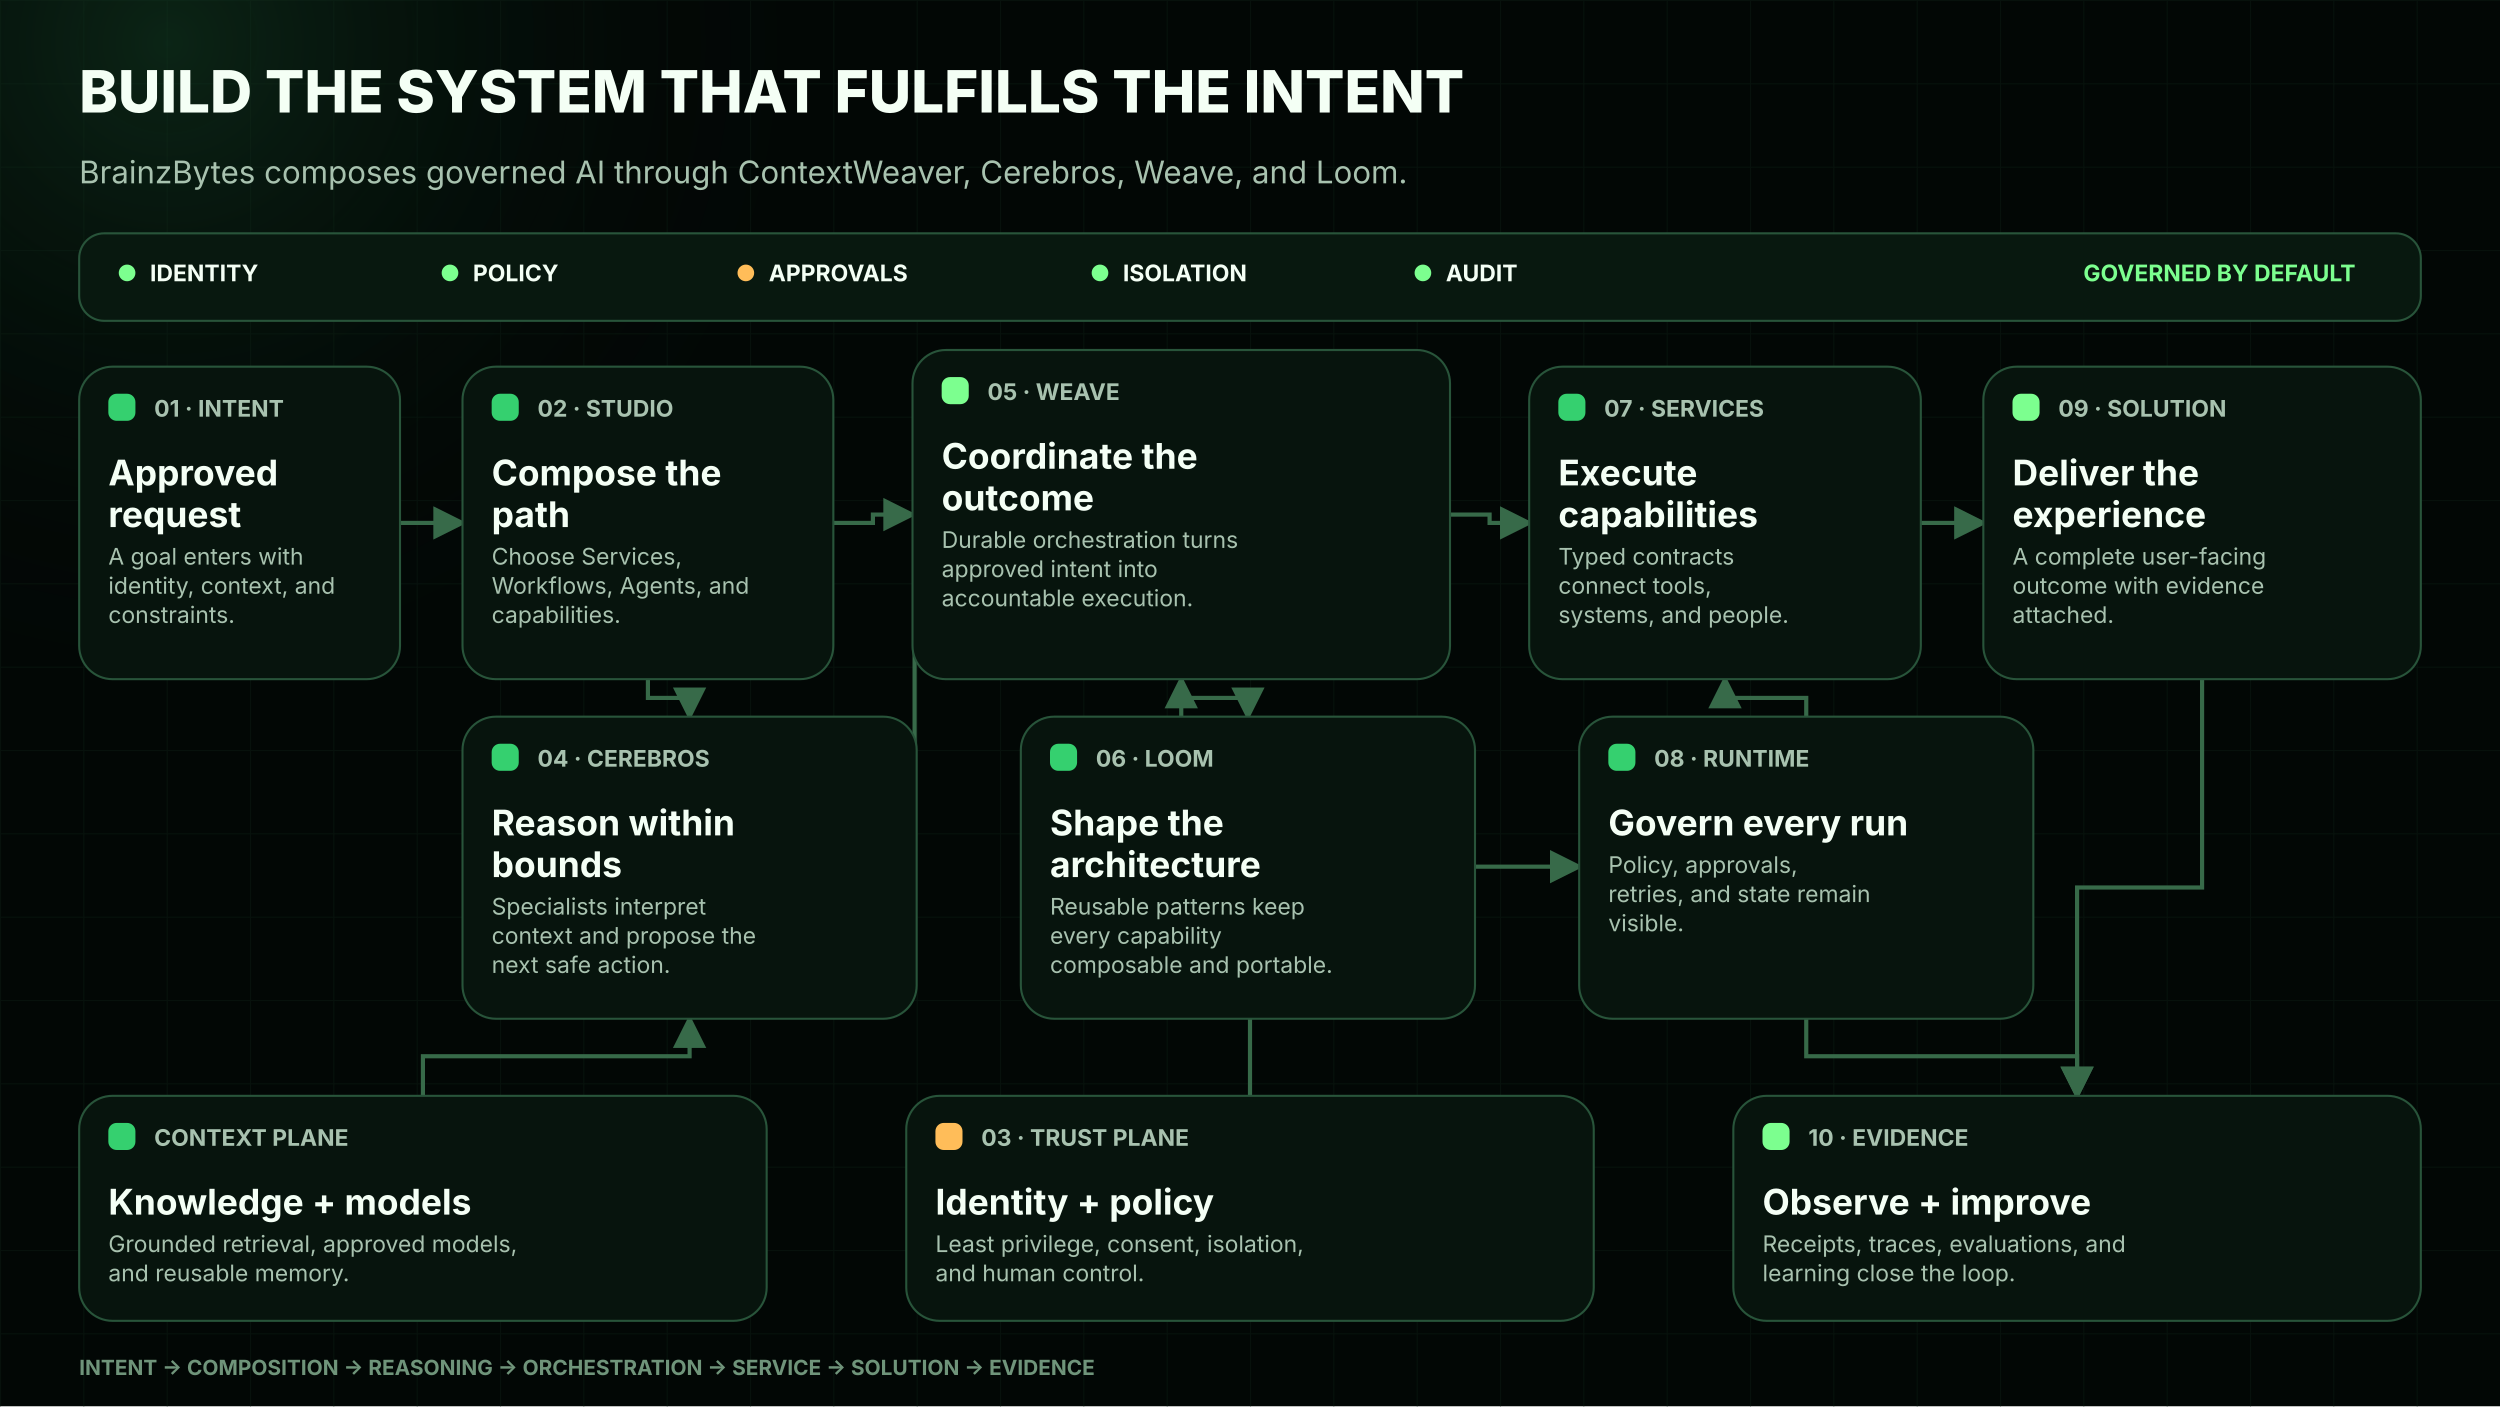
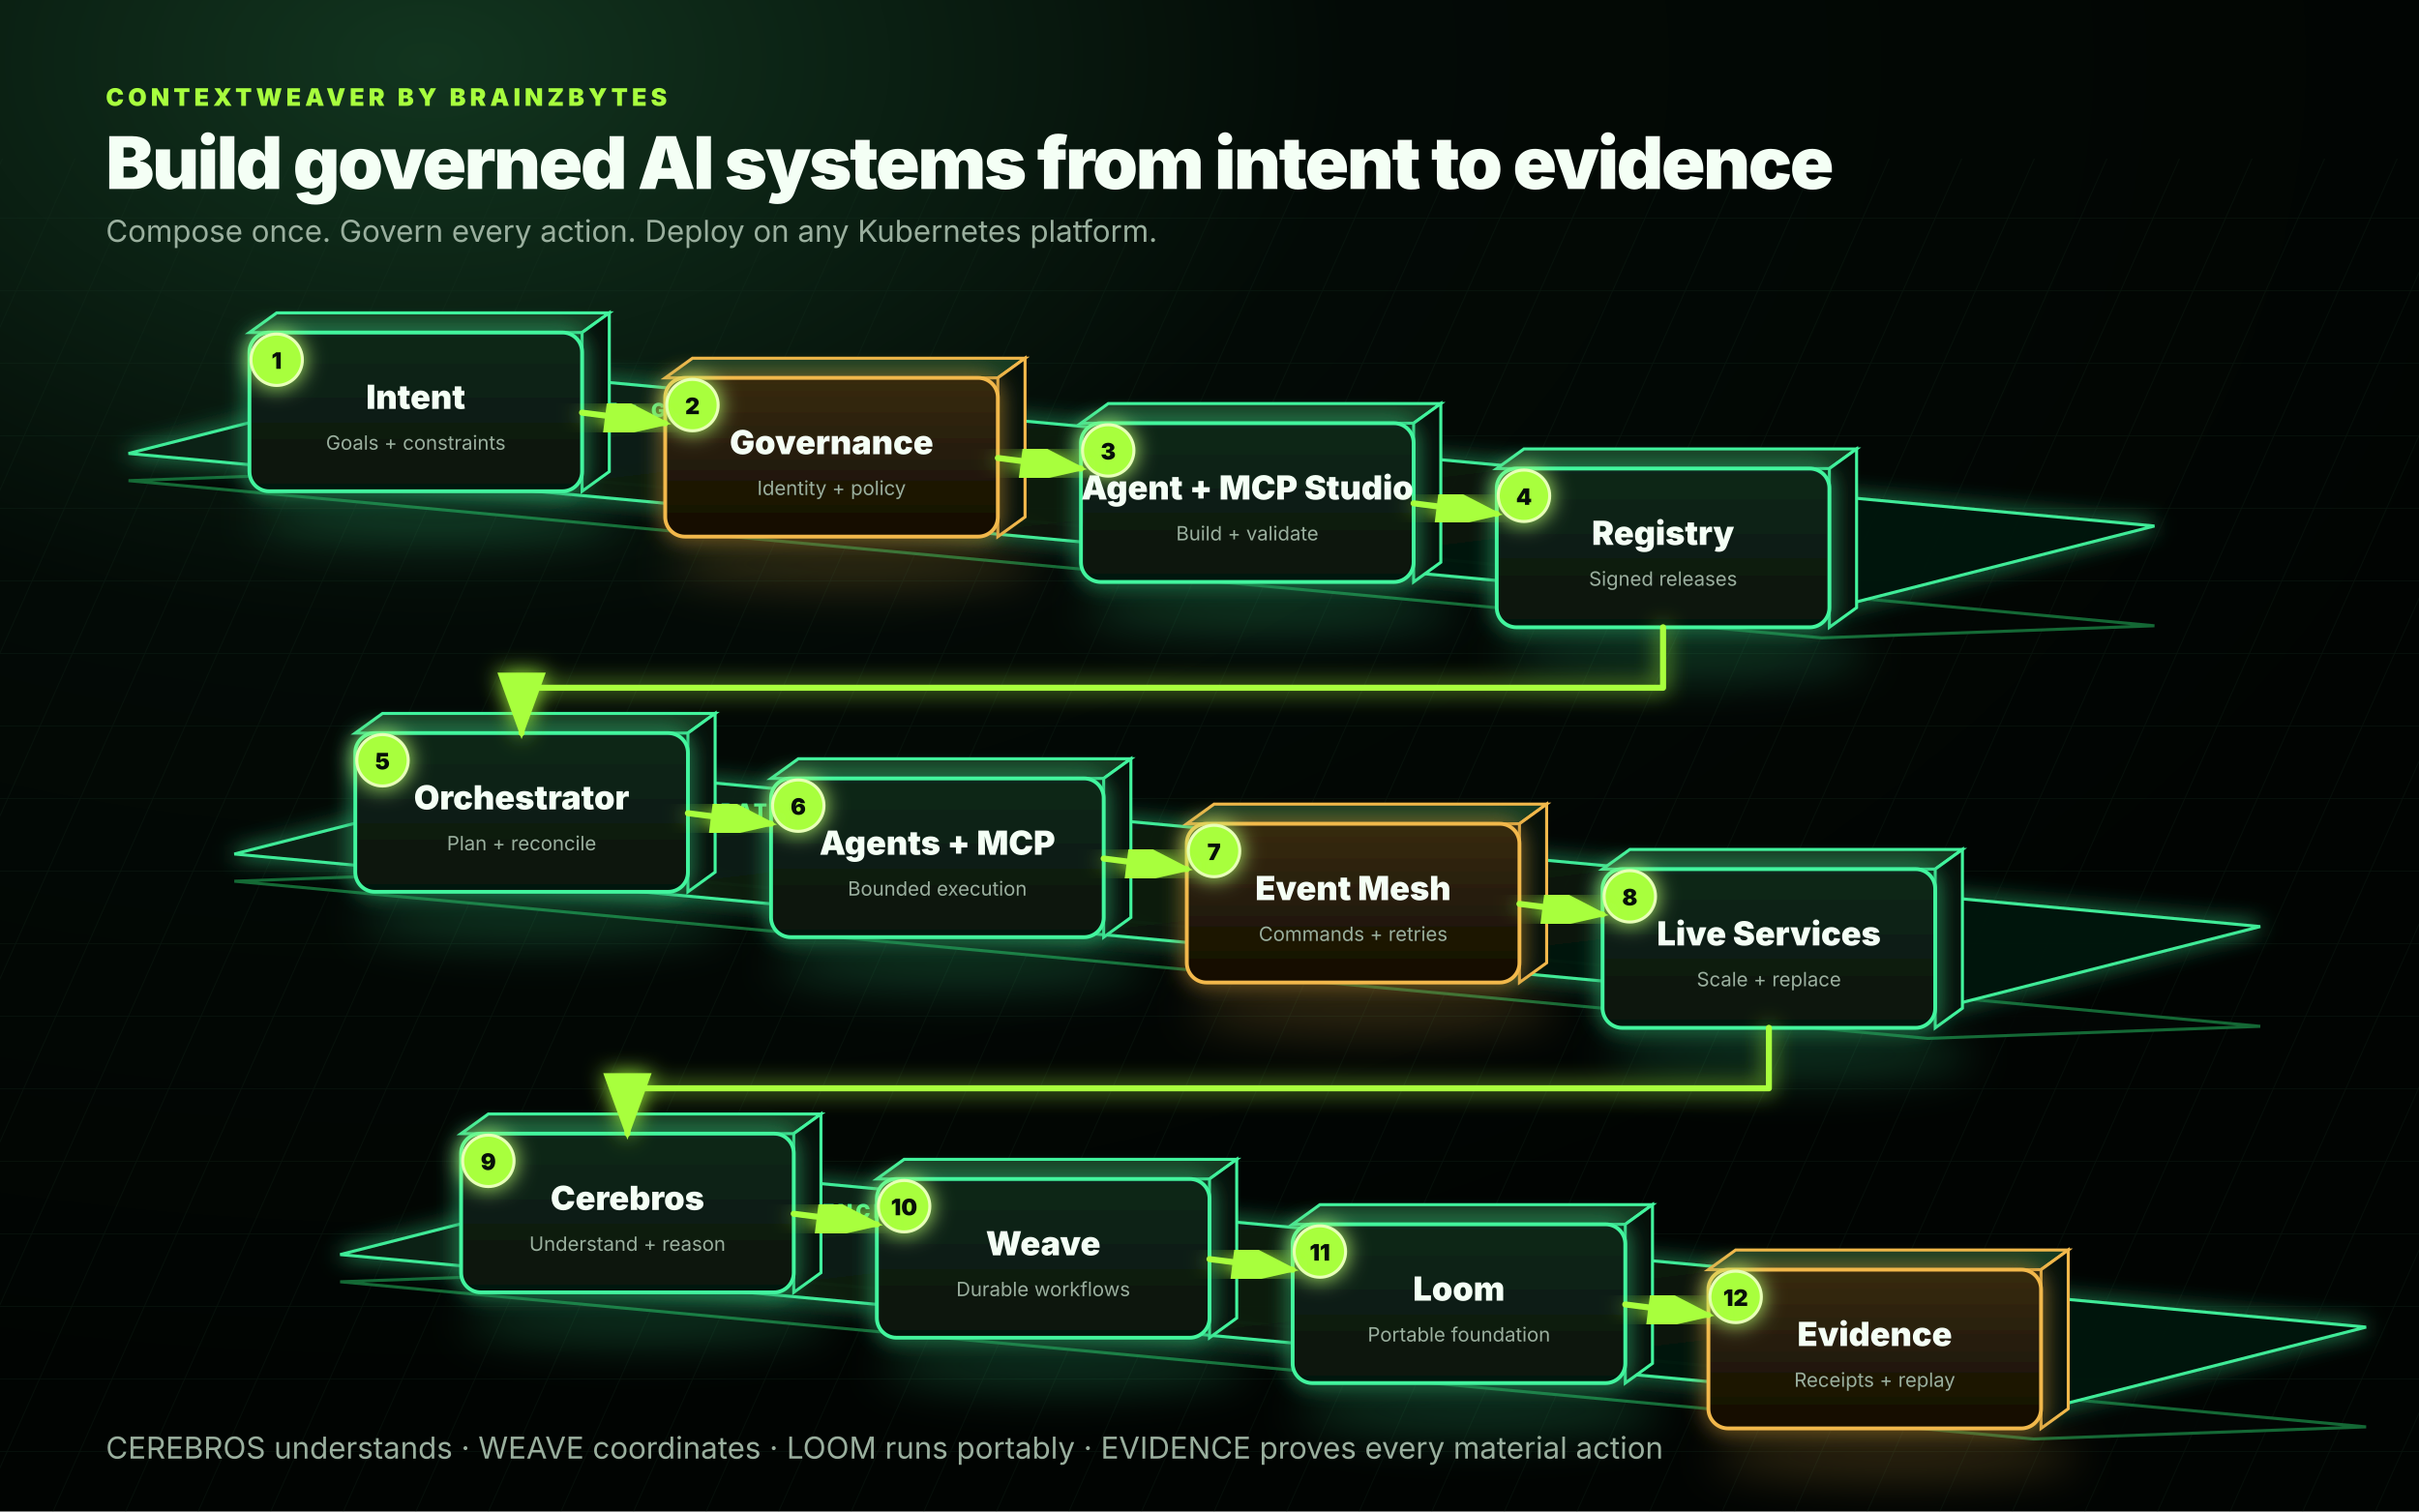
- <svg xmlns="http://www.w3.org/2000/svg" viewBox="0 0 1200 675" role="img" aria-labelledby="title description">
+ <svg xmlns="http://www.w3.org/2000/svg" width="1600" height="1000" viewBox="0 0 1600 1000" role="img" aria-labelledby="title desc">
  <defs>
-     <pattern id="grid" width="40" height="40" patternUnits="userSpaceOnUse">
-       <path d="M40 0H0V40" fill="none" stroke="#07110c" stroke-width="1" />
+     <radialGradient id="bg" cx="18%" cy="4%" r="90%">
+       <stop stop-color="#12351F" />
+       <stop offset=".42" stop-color="#030A06" />
+       <stop offset="1" stop-color="#010402" />
+     </radialGradient>
+     <linearGradient id="plane" x1="0" y1="0" x2="1" y2="1">
+       <stop stop-color="#0C2516" />
+       <stop offset="1" stop-color="#041009" />
+     </linearGradient>
+     <linearGradient id="front" x1="0" y1="0" x2="0" y2="1">
+       <stop stop-color="#10291A" />
+       <stop offset="1" stop-color="#06120B" />
+     </linearGradient>
+     <linearGradient id="amberFront" x1="0" y1="0" x2="0" y2="1">
+       <stop stop-color="#382B0D" />
+       <stop offset="1" stop-color="#120D03" />
+     </linearGradient>
+     <filter id="glow" x="-80%" y="-80%" width="260%" height="260%">
+       <feGaussianBlur stdDeviation="7" result="b" />
+       <feMerge>
+         <feMergeNode in="b" />
+         <feMergeNode in="SourceGraphic" />
+       </feMerge>
+     </filter>
+     <filter id="shadow" x="-50%" y="-50%" width="220%" height="240%">
+       <feGaussianBlur stdDeviation="14" />
+     </filter>
+     <pattern id="grid" width="48" height="48" patternUnits="userSpaceOnUse" patternTransform="skewX(-24)">
+       <path d="M48 0H0V48" fill="none" stroke="#173623" stroke-width="1" />
    </pattern>
-     <radialGradient id="glowA">
-       <stop stop-color="#123a22" />
-       <stop offset="1" stop-color="#020705" stop-opacity="0" />
-     </radialGradient>
-     <marker id="arrow" markerWidth="8" markerHeight="8" refX="7" refY="4" orient="auto">
-       <path d="M0 0L8 4L0 8Z" fill="#376a49" />
+     <marker id="arrow" markerWidth="12" markerHeight="12" refX="10" refY="4" orient="auto">
+       <path d="M0 0L11 4L0 8Z" fill="#A8FF3E" />
    </marker>
+     <style>
+     text{font-family:Inter,ui-sans-serif,system-ui,-apple-system,BlinkMacSystemFont,"Segoe UI",sans-serif}
+     .eyebrow{font-size:16px;font-weight:850;letter-spacing:2.7px;fill:#A8FF3E}
+     .title{font-size:48px;font-weight:900;letter-spacing:-1.4px;fill:#F4FFF5}
+     .subtitle{font-size:20px;fill:#9AAF9E}
+     .plane-label{font-size:13px;font-weight:850;letter-spacing:2px;fill:#42F59E}
+     .block-title{font-size:22px;font-weight:850;fill:#F4FFF5;text-anchor:middle}
+     .block-copy{font-size:13px;fill:#9AAF9E;text-anchor:middle}
+     .side-copy{font-size:13px;fill:#9AAF9E;text-anchor:start}
+     .number{font-size:15px;font-weight:900;fill:#071009;text-anchor:middle}
+     .route{fill:none;stroke:#A8FF3E;stroke-width:4;stroke-linecap:round;stroke-linejoin:round;marker-end:url(#arrow);filter:url(#glow)}
+   </style>
  </defs>
-   <rect width="1200" height="675" fill="#020705" />
-   <rect width="1200" height="675" fill="url(#grid)" />
-   <circle cx="80" cy="20" r="310" fill="url(#glowA)" opacity=".58" />
-   <text font-family="Inter,Segoe UI,Arial,sans-serif" font-size="28" font-weight="800" fill="#f4fff5">
-     <tspan x="38" y="54">BUILD THE SYSTEM THAT FULFILLS THE INTENT</tspan>
-   </text>
-   <text font-family="Inter,Segoe UI,Arial,sans-serif" font-size="15" font-weight="400" fill="#a8c2af">
-     <tspan x="38" y="88">BrainzBytes composes governed AI through ContextWeaver, Cerebros, Weave, and Loom.</tspan>
-   </text>
-   <rect x="38" y="112" width="1124" height="42" rx="12" fill="#08180f" stroke="#28543a" />
-   <circle cx="61" cy="131" r="4" fill="#7cff8f" />
-   <text font-family="Inter,Segoe UI,Arial,sans-serif" font-size="11" font-weight="700" fill="#f4fff5">
-     <tspan x="72" y="135">IDENTITY</tspan>
-   </text>
-   <circle cx="216" cy="131" r="4" fill="#7cff8f" />
-   <text font-family="Inter,Segoe UI,Arial,sans-serif" font-size="11" font-weight="700" fill="#f4fff5">
-     <tspan x="227" y="135">POLICY</tspan>
-   </text>
-   <circle cx="358" cy="131" r="4" fill="#ffbd59" />
-   <text font-family="Inter,Segoe UI,Arial,sans-serif" font-size="11" font-weight="700" fill="#f4fff5">
-     <tspan x="369" y="135">APPROVALS</tspan>
-   </text>
-   <circle cx="528" cy="131" r="4" fill="#7cff8f" />
-   <text font-family="Inter,Segoe UI,Arial,sans-serif" font-size="11" font-weight="700" fill="#f4fff5">
-     <tspan x="539" y="135">ISOLATION</tspan>
-   </text>
-   <circle cx="683" cy="131" r="4" fill="#7cff8f" />
-   <text font-family="Inter,Segoe UI,Arial,sans-serif" font-size="11" font-weight="700" fill="#f4fff5">
-     <tspan x="694" y="135">AUDIT</tspan>
-   </text>
-   <text font-family="Inter,Segoe UI,Arial,sans-serif" font-size="11" font-weight="700" fill="#7cff8f">
-     <tspan x="1000" y="135">GOVERNED BY DEFAULT</tspan>
-   </text>
-   <polyline points="192,251 207,251 207,251 222,251" fill="none" stroke="#376a49" stroke-width="2" marker-end="url(#arrow)" />
-   <polyline points="400,251 419,251 419,247 438,247" fill="none" stroke="#376a49" stroke-width="2" marker-end="url(#arrow)" />
-   <polyline points="696,247 715,247 715,251 734,251" fill="none" stroke="#376a49" stroke-width="2" marker-end="url(#arrow)" />
-   <polyline points="922,251 937,251 937,251 952,251" fill="none" stroke="#376a49" stroke-width="2" marker-end="url(#arrow)" />
-   <polyline points="311,326 311,335 331,335 331,344" fill="none" stroke="#376a49" stroke-width="2" marker-end="url(#arrow)" />
-   <polyline points="440,416 439,416 439,247 438,247" fill="none" stroke="#376a49" stroke-width="2" marker-end="url(#arrow)" />
-   <polyline points="567,326 567,335 599,335 599,344" fill="none" stroke="#376a49" stroke-width="2" marker-end="url(#arrow)" />
-   <polyline points="708,416 733,416 733,416 758,416" fill="none" stroke="#376a49" stroke-width="2" marker-end="url(#arrow)" />
-   <polyline points="867,344 867,335 828,335 828,326" fill="none" stroke="#376a49" stroke-width="2" marker-end="url(#arrow)" />
-   <polyline points="1057,326 1057,426 997,426 997,526" fill="none" stroke="#376a49" stroke-width="2" marker-end="url(#arrow)" />
-   <polyline points="203,526 203,507 331,507 331,489" fill="none" stroke="#376a49" stroke-width="2" marker-end="url(#arrow)" />
-   <polyline points="600,526 600,426 567,426 567,326" fill="none" stroke="#376a49" stroke-width="2" marker-end="url(#arrow)" />
-   <polyline points="867,489 867,507 997,507 997,526" fill="none" stroke="#376a49" stroke-width="2" marker-end="url(#arrow)" />
-   <g id="intent" class="architecture-node">
-     <rect x="38" y="176" width="154" height="150" rx="16" fill="#07140d" stroke="#28543a" />
-     <rect x="52" y="189" width="13" height="13" rx="4" fill="#35d06f" />
-     <text font-family="Inter,Segoe UI,Arial,sans-serif" font-size="11" font-weight="700" fill="#a8c2af">
-       <tspan x="74" y="200">01 · INTENT</tspan>
-     </text>
-     <text font-family="Inter,Segoe UI,Arial,sans-serif" font-size="17" font-weight="700" fill="#f4fff5">
-       <tspan x="52" y="233">Approved</tspan>
-       <tspan x="52" y="253">request</tspan>
-     </text>
-     <text font-family="Inter,Segoe UI,Arial,sans-serif" font-size="11" font-weight="400" fill="#a8c2af">
-       <tspan x="52" y="271">A goal enters with</tspan>
-       <tspan x="52" y="285">identity, context, and</tspan>
-       <tspan x="52" y="299">constraints.</tspan>
-     </text>
-   </g>
-   <g id="studio" class="architecture-node">
-     <rect x="222" y="176" width="178" height="150" rx="16" fill="#07140d" stroke="#28543a" />
-     <rect x="236" y="189" width="13" height="13" rx="4" fill="#35d06f" />
-     <text font-family="Inter,Segoe UI,Arial,sans-serif" font-size="11" font-weight="700" fill="#a8c2af">
-       <tspan x="258" y="200">02 · STUDIO</tspan>
-     </text>
-     <text font-family="Inter,Segoe UI,Arial,sans-serif" font-size="17" font-weight="700" fill="#f4fff5">
-       <tspan x="236" y="233">Compose the</tspan>
-       <tspan x="236" y="253">path</tspan>
-     </text>
-     <text font-family="Inter,Segoe UI,Arial,sans-serif" font-size="11" font-weight="400" fill="#a8c2af">
-       <tspan x="236" y="271">Choose Services,</tspan>
-       <tspan x="236" y="285">Workflows, Agents, and</tspan>
-       <tspan x="236" y="299">capabilities.</tspan>
-     </text>
-   </g>
-   <g id="weave" class="architecture-node">
-     <rect x="438" y="168" width="258" height="158" rx="16" fill="#07140d" stroke="#28543a" />
-     <rect x="452" y="181" width="13" height="13" rx="4" fill="#7cff8f" />
-     <text font-family="Inter,Segoe UI,Arial,sans-serif" font-size="11" font-weight="700" fill="#a8c2af">
-       <tspan x="474" y="192">05 · WEAVE</tspan>
-     </text>
-     <text font-family="Inter,Segoe UI,Arial,sans-serif" font-size="17" font-weight="700" fill="#f4fff5">
-       <tspan x="452" y="225">Coordinate the</tspan>
-       <tspan x="452" y="245">outcome</tspan>
-     </text>
-     <text font-family="Inter,Segoe UI,Arial,sans-serif" font-size="11" font-weight="400" fill="#a8c2af">
-       <tspan x="452" y="263">Durable orchestration turns</tspan>
-       <tspan x="452" y="277">approved intent into</tspan>
-       <tspan x="452" y="291">accountable execution.</tspan>
-     </text>
-   </g>
-   <g id="services" class="architecture-node">
-     <rect x="734" y="176" width="188" height="150" rx="16" fill="#07140d" stroke="#28543a" />
-     <rect x="748" y="189" width="13" height="13" rx="4" fill="#35d06f" />
-     <text font-family="Inter,Segoe UI,Arial,sans-serif" font-size="11" font-weight="700" fill="#a8c2af">
-       <tspan x="770" y="200">07 · SERVICES</tspan>
-     </text>
-     <text font-family="Inter,Segoe UI,Arial,sans-serif" font-size="17" font-weight="700" fill="#f4fff5">
-       <tspan x="748" y="233">Execute</tspan>
-       <tspan x="748" y="253">capabilities</tspan>
-     </text>
-     <text font-family="Inter,Segoe UI,Arial,sans-serif" font-size="11" font-weight="400" fill="#a8c2af">
-       <tspan x="748" y="271">Typed contracts</tspan>
-       <tspan x="748" y="285">connect tools,</tspan>
-       <tspan x="748" y="299">systems, and people.</tspan>
-     </text>
-   </g>
-   <g id="solution" class="architecture-node">
-     <rect x="952" y="176" width="210" height="150" rx="16" fill="#07140d" stroke="#28543a" />
-     <rect x="966" y="189" width="13" height="13" rx="4" fill="#7cff8f" />
-     <text font-family="Inter,Segoe UI,Arial,sans-serif" font-size="11" font-weight="700" fill="#a8c2af">
-       <tspan x="988" y="200">09 · SOLUTION</tspan>
-     </text>
-     <text font-family="Inter,Segoe UI,Arial,sans-serif" font-size="17" font-weight="700" fill="#f4fff5">
-       <tspan x="966" y="233">Deliver the</tspan>
-       <tspan x="966" y="253">experience</tspan>
-     </text>
-     <text font-family="Inter,Segoe UI,Arial,sans-serif" font-size="11" font-weight="400" fill="#a8c2af">
-       <tspan x="966" y="271">A complete user-facing</tspan>
-       <tspan x="966" y="285">outcome with evidence</tspan>
-       <tspan x="966" y="299">attached.</tspan>
-     </text>
-   </g>
-   <g id="cerebros" class="architecture-node">
-     <rect x="222" y="344" width="218" height="145" rx="16" fill="#07140d" stroke="#28543a" />
-     <rect x="236" y="357" width="13" height="13" rx="4" fill="#35d06f" />
-     <text font-family="Inter,Segoe UI,Arial,sans-serif" font-size="11" font-weight="700" fill="#a8c2af">
-       <tspan x="258" y="368">04 · CEREBROS</tspan>
-     </text>
-     <text font-family="Inter,Segoe UI,Arial,sans-serif" font-size="17" font-weight="700" fill="#f4fff5">
-       <tspan x="236" y="401">Reason within</tspan>
-       <tspan x="236" y="421">bounds</tspan>
-     </text>
-     <text font-family="Inter,Segoe UI,Arial,sans-serif" font-size="11" font-weight="400" fill="#a8c2af">
-       <tspan x="236" y="439">Specialists interpret</tspan>
-       <tspan x="236" y="453">context and propose the</tspan>
-       <tspan x="236" y="467">next safe action.</tspan>
-     </text>
-   </g>
-   <g id="loom" class="architecture-node">
-     <rect x="490" y="344" width="218" height="145" rx="16" fill="#07140d" stroke="#28543a" />
-     <rect x="504" y="357" width="13" height="13" rx="4" fill="#35d06f" />
-     <text font-family="Inter,Segoe UI,Arial,sans-serif" font-size="11" font-weight="700" fill="#a8c2af">
-       <tspan x="526" y="368">06 · LOOM</tspan>
-     </text>
-     <text font-family="Inter,Segoe UI,Arial,sans-serif" font-size="17" font-weight="700" fill="#f4fff5">
-       <tspan x="504" y="401">Shape the</tspan>
-       <tspan x="504" y="421">architecture</tspan>
-     </text>
-     <text font-family="Inter,Segoe UI,Arial,sans-serif" font-size="11" font-weight="400" fill="#a8c2af">
-       <tspan x="504" y="439">Reusable patterns keep</tspan>
-       <tspan x="504" y="453">every capability</tspan>
-       <tspan x="504" y="467">composable and portable.</tspan>
-     </text>
-   </g>
-   <g id="runtime" class="architecture-node">
-     <rect x="758" y="344" width="218" height="145" rx="16" fill="#07140d" stroke="#28543a" />
-     <rect x="772" y="357" width="13" height="13" rx="4" fill="#35d06f" />
-     <text font-family="Inter,Segoe UI,Arial,sans-serif" font-size="11" font-weight="700" fill="#a8c2af">
-       <tspan x="794" y="368">08 · RUNTIME</tspan>
-     </text>
-     <text font-family="Inter,Segoe UI,Arial,sans-serif" font-size="17" font-weight="700" fill="#f4fff5">
-       <tspan x="772" y="401">Govern every run</tspan>
-     </text>
-     <text font-family="Inter,Segoe UI,Arial,sans-serif" font-size="11" font-weight="400" fill="#a8c2af">
-       <tspan x="772" y="419">Policy, approvals,</tspan>
-       <tspan x="772" y="433">retries, and state remain</tspan>
-       <tspan x="772" y="447">visible.</tspan>
-     </text>
-   </g>
-   <g id="knowledge" class="architecture-node">
-     <rect x="38" y="526" width="330" height="108" rx="16" fill="#07140d" stroke="#28543a" />
-     <rect x="52" y="539" width="13" height="13" rx="4" fill="#35d06f" />
-     <text font-family="Inter,Segoe UI,Arial,sans-serif" font-size="11" font-weight="700" fill="#a8c2af">
-       <tspan x="74" y="550">CONTEXT PLANE</tspan>
-     </text>
-     <text font-family="Inter,Segoe UI,Arial,sans-serif" font-size="17" font-weight="700" fill="#f4fff5">
-       <tspan x="52" y="583">Knowledge + models</tspan>
-     </text>
-     <text font-family="Inter,Segoe UI,Arial,sans-serif" font-size="11" font-weight="400" fill="#a8c2af">
-       <tspan x="52" y="601">Grounded retrieval, approved models,</tspan>
-       <tspan x="52" y="615">and reusable memory.</tspan>
-     </text>
-   </g>
-   <g id="policy" class="architecture-node">
-     <rect x="435" y="526" width="330" height="108" rx="16" fill="#07140d" stroke="#28543a" />
-     <rect x="449" y="539" width="13" height="13" rx="4" fill="#ffbd59" />
-     <text font-family="Inter,Segoe UI,Arial,sans-serif" font-size="11" font-weight="700" fill="#a8c2af">
-       <tspan x="471" y="550">03 · TRUST PLANE</tspan>
-     </text>
-     <text font-family="Inter,Segoe UI,Arial,sans-serif" font-size="17" font-weight="700" fill="#f4fff5">
-       <tspan x="449" y="583">Identity + policy</tspan>
-     </text>
-     <text font-family="Inter,Segoe UI,Arial,sans-serif" font-size="11" font-weight="400" fill="#a8c2af">
-       <tspan x="449" y="601">Least privilege, consent, isolation,</tspan>
-       <tspan x="449" y="615">and human control.</tspan>
-     </text>
-   </g>
-   <g id="evidence" class="architecture-node">
-     <rect x="832" y="526" width="330" height="108" rx="16" fill="#07140d" stroke="#28543a" />
-     <rect x="846" y="539" width="13" height="13" rx="4" fill="#7cff8f" />
-     <text font-family="Inter,Segoe UI,Arial,sans-serif" font-size="11" font-weight="700" fill="#a8c2af">
-       <tspan x="868" y="550">10 · EVIDENCE</tspan>
-     </text>
-     <text font-family="Inter,Segoe UI,Arial,sans-serif" font-size="17" font-weight="700" fill="#f4fff5">
-       <tspan x="846" y="583">Observe + improve</tspan>
-     </text>
-     <text font-family="Inter,Segoe UI,Arial,sans-serif" font-size="11" font-weight="400" fill="#a8c2af">
-       <tspan x="846" y="601">Receipts, traces, evaluations, and</tspan>
-       <tspan x="846" y="615">learning close the loop.</tspan>
-     </text>
-   </g>
-   <text font-family="Inter,Segoe UI,Arial,sans-serif" font-size="10" font-weight="700" fill="#6f947a">
-     <tspan x="38" y="660">INTENT → COMPOSITION → REASONING → ORCHESTRATION → SERVICE → SOLUTION → EVIDENCE</tspan>
-   </text>
+   <rect width="1600" height="1000" fill="url(#bg)" />
+   <rect y="105" width="1600" height="895" fill="url(#grid)" opacity=".28" />
+   <text x="70" y="70" class="eyebrow">CONTEXTWEAVER BY BRAINZBYTES</text>
+   <text x="70" y="125" class="title">Build governed AI systems from intent to evidence</text>
+   <text x="70" y="160" class="subtitle">Compose once. Govern every action. Deploy on any Kubernetes platform.</text>
+   <g>
+     <polygon points="85,318 1205,422 1425,414 305,310" fill="#020704" stroke="#16733B" stroke-width="2" opacity=".9" />
+     <polygon points="85,300 1205,404 1425,348 305,244" fill="url(#plane)" stroke="#42F59E" stroke-width="2" opacity=".96" filter="url(#glow)" />
+     <text x="329" y="276" class="plane-label">COMPOSE + GOVERN</text>
+   </g>
+   <g>
+     <polygon points="155,583 1275,687 1495,679 375,575" fill="#020704" stroke="#16733B" stroke-width="2" opacity=".9" />
+     <polygon points="155,565 1275,669 1495,613 375,509" fill="url(#plane)" stroke="#42F59E" stroke-width="2" opacity=".96" filter="url(#glow)" />
+     <text x="399" y="541" class="plane-label">ORCHESTRATE + EXECUTE</text>
+   </g>
+   <g>
+     <polygon points="225,848 1345,952 1565,944 445,840" fill="#020704" stroke="#16733B" stroke-width="2" opacity=".9" />
+     <polygon points="225,830 1345,934 1565,878 445,774" fill="url(#plane)" stroke="#42F59E" stroke-width="2" opacity=".96" filter="url(#glow)" />
+     <text x="469" y="806" class="plane-label">INTELLIGENCE + EVIDENCE</text>
+   </g>
+   <g id="intent">
+     <ellipse cx="289.0" cy="343" rx="121" ry="17" fill="#42F59E" opacity=".18" filter="url(#shadow)" />
+     <polygon points="165,220 183,207 403,207 385,220" fill="#163B22" stroke="#42F59E" stroke-width="2" />
+     <polygon points="385,220 403,207 403,312 385,325" fill="#06100A" stroke="#42F59E" stroke-width="2" />
+     <rect x="165" y="220" width="220" height="105" rx="13" fill="url(#front)" stroke="#42F59E" stroke-width="2.5" filter="url(#glow)" />
+     <circle cx="183" cy="238" r="17" fill="#A8FF3E" stroke="#E8FFB8" stroke-width="2" filter="url(#glow)" />
+     <text x="183" y="244" class="number">1</text>
+     <text x="275.0" y="270.5" class="block-title">Intent</text>
+     <text x="275.0" y="297.5" class="block-copy">Goals + constraints</text>
+   </g>
+   <g id="governance">
+     <ellipse cx="564.0" cy="373" rx="121" ry="17" fill="#F2B84B" opacity=".18" filter="url(#shadow)" />
+     <polygon points="440,250 458,237 678,237 660,250" fill="#163B22" stroke="#F2B84B" stroke-width="2" />
+     <polygon points="660,250 678,237 678,342 660,355" fill="#06100A" stroke="#F2B84B" stroke-width="2" />
+     <rect x="440" y="250" width="220" height="105" rx="13" fill="url(#amberFront)" stroke="#F2B84B" stroke-width="2.5" filter="url(#glow)" />
+     <circle cx="458" cy="268" r="17" fill="#A8FF3E" stroke="#E8FFB8" stroke-width="2" filter="url(#glow)" />
+     <text x="458" y="274" class="number">2</text>
+     <text x="550.0" y="300.5" class="block-title">Governance</text>
+     <text x="550.0" y="327.5" class="block-copy">Identity + policy</text>
+   </g>
+   <g id="studio">
+     <ellipse cx="839.0" cy="403" rx="121" ry="17" fill="#42F59E" opacity=".18" filter="url(#shadow)" />
+     <polygon points="715,280 733,267 953,267 935,280" fill="#163B22" stroke="#42F59E" stroke-width="2" />
+     <polygon points="935,280 953,267 953,372 935,385" fill="#06100A" stroke="#42F59E" stroke-width="2" />
+     <rect x="715" y="280" width="220" height="105" rx="13" fill="url(#front)" stroke="#42F59E" stroke-width="2.5" filter="url(#glow)" />
+     <circle cx="733" cy="298" r="17" fill="#A8FF3E" stroke="#E8FFB8" stroke-width="2" filter="url(#glow)" />
+     <text x="733" y="304" class="number">3</text>
+     <text x="825.0" y="330.5" class="block-title">Agent + MCP Studio</text>
+     <text x="825.0" y="357.5" class="block-copy">Build + validate</text>
+   </g>
+   <g id="registry">
+     <ellipse cx="1114.0" cy="433" rx="121" ry="17" fill="#42F59E" opacity=".18" filter="url(#shadow)" />
+     <polygon points="990,310 1008,297 1228,297 1210,310" fill="#163B22" stroke="#42F59E" stroke-width="2" />
+     <polygon points="1210,310 1228,297 1228,402 1210,415" fill="#06100A" stroke="#42F59E" stroke-width="2" />
+     <rect x="990" y="310" width="220" height="105" rx="13" fill="url(#front)" stroke="#42F59E" stroke-width="2.5" filter="url(#glow)" />
+     <circle cx="1008" cy="328" r="17" fill="#A8FF3E" stroke="#E8FFB8" stroke-width="2" filter="url(#glow)" />
+     <text x="1008" y="334" class="number">4</text>
+     <text x="1100.0" y="360.5" class="block-title">Registry</text>
+     <text x="1100.0" y="387.5" class="block-copy">Signed releases</text>
+   </g>
+   <g id="orchestrator">
+     <ellipse cx="359.0" cy="608" rx="121" ry="17" fill="#42F59E" opacity=".18" filter="url(#shadow)" />
+     <polygon points="235,485 253,472 473,472 455,485" fill="#163B22" stroke="#42F59E" stroke-width="2" />
+     <polygon points="455,485 473,472 473,577 455,590" fill="#06100A" stroke="#42F59E" stroke-width="2" />
+     <rect x="235" y="485" width="220" height="105" rx="13" fill="url(#front)" stroke="#42F59E" stroke-width="2.5" filter="url(#glow)" />
+     <circle cx="253" cy="503" r="17" fill="#A8FF3E" stroke="#E8FFB8" stroke-width="2" filter="url(#glow)" />
+     <text x="253" y="509" class="number">5</text>
+     <text x="345.0" y="535.5" class="block-title">Orchestrator</text>
+     <text x="345.0" y="562.5" class="block-copy">Plan + reconcile</text>
+   </g>
+   <g id="runtime">
+     <ellipse cx="634.0" cy="638" rx="121" ry="17" fill="#42F59E" opacity=".18" filter="url(#shadow)" />
+     <polygon points="510,515 528,502 748,502 730,515" fill="#163B22" stroke="#42F59E" stroke-width="2" />
+     <polygon points="730,515 748,502 748,607 730,620" fill="#06100A" stroke="#42F59E" stroke-width="2" />
+     <rect x="510" y="515" width="220" height="105" rx="13" fill="url(#front)" stroke="#42F59E" stroke-width="2.5" filter="url(#glow)" />
+     <circle cx="528" cy="533" r="17" fill="#A8FF3E" stroke="#E8FFB8" stroke-width="2" filter="url(#glow)" />
+     <text x="528" y="539" class="number">6</text>
+     <text x="620.0" y="565.5" class="block-title">Agents + MCP</text>
+     <text x="620.0" y="592.5" class="block-copy">Bounded execution</text>
+   </g>
+   <g id="mesh">
+     <ellipse cx="909.0" cy="668" rx="121" ry="17" fill="#F2B84B" opacity=".18" filter="url(#shadow)" />
+     <polygon points="785,545 803,532 1023,532 1005,545" fill="#163B22" stroke="#F2B84B" stroke-width="2" />
+     <polygon points="1005,545 1023,532 1023,637 1005,650" fill="#06100A" stroke="#F2B84B" stroke-width="2" />
+     <rect x="785" y="545" width="220" height="105" rx="13" fill="url(#amberFront)" stroke="#F2B84B" stroke-width="2.5" filter="url(#glow)" />
+     <circle cx="803" cy="563" r="17" fill="#A8FF3E" stroke="#E8FFB8" stroke-width="2" filter="url(#glow)" />
+     <text x="803" y="569" class="number">7</text>
+     <text x="895.0" y="595.5" class="block-title">Event Mesh</text>
+     <text x="895.0" y="622.5" class="block-copy">Commands + retries</text>
+   </g>
+   <g id="services">
+     <ellipse cx="1184.0" cy="698" rx="121" ry="17" fill="#42F59E" opacity=".18" filter="url(#shadow)" />
+     <polygon points="1060,575 1078,562 1298,562 1280,575" fill="#163B22" stroke="#42F59E" stroke-width="2" />
+     <polygon points="1280,575 1298,562 1298,667 1280,680" fill="#06100A" stroke="#42F59E" stroke-width="2" />
+     <rect x="1060" y="575" width="220" height="105" rx="13" fill="url(#front)" stroke="#42F59E" stroke-width="2.5" filter="url(#glow)" />
+     <circle cx="1078" cy="593" r="17" fill="#A8FF3E" stroke="#E8FFB8" stroke-width="2" filter="url(#glow)" />
+     <text x="1078" y="599" class="number">8</text>
+     <text x="1170.0" y="625.5" class="block-title">Live Services</text>
+     <text x="1170.0" y="652.5" class="block-copy">Scale + replace</text>
+   </g>
+   <g id="cerebros">
+     <ellipse cx="429.0" cy="873" rx="121" ry="17" fill="#42F59E" opacity=".18" filter="url(#shadow)" />
+     <polygon points="305,750 323,737 543,737 525,750" fill="#163B22" stroke="#42F59E" stroke-width="2" />
+     <polygon points="525,750 543,737 543,842 525,855" fill="#06100A" stroke="#42F59E" stroke-width="2" />
+     <rect x="305" y="750" width="220" height="105" rx="13" fill="url(#front)" stroke="#42F59E" stroke-width="2.5" filter="url(#glow)" />
+     <circle cx="323" cy="768" r="17" fill="#A8FF3E" stroke="#E8FFB8" stroke-width="2" filter="url(#glow)" />
+     <text x="323" y="774" class="number">9</text>
+     <text x="415.0" y="800.5" class="block-title">Cerebros</text>
+     <text x="415.0" y="827.5" class="block-copy">Understand + reason</text>
+   </g>
+   <g id="weave">
+     <ellipse cx="704.0" cy="903" rx="121" ry="17" fill="#42F59E" opacity=".18" filter="url(#shadow)" />
+     <polygon points="580,780 598,767 818,767 800,780" fill="#163B22" stroke="#42F59E" stroke-width="2" />
+     <polygon points="800,780 818,767 818,872 800,885" fill="#06100A" stroke="#42F59E" stroke-width="2" />
+     <rect x="580" y="780" width="220" height="105" rx="13" fill="url(#front)" stroke="#42F59E" stroke-width="2.5" filter="url(#glow)" />
+     <circle cx="598" cy="798" r="17" fill="#A8FF3E" stroke="#E8FFB8" stroke-width="2" filter="url(#glow)" />
+     <text x="598" y="804" class="number">10</text>
+     <text x="690.0" y="830.5" class="block-title">Weave</text>
+     <text x="690.0" y="857.5" class="block-copy">Durable workflows</text>
+   </g>
+   <g id="loom">
+     <ellipse cx="979.0" cy="933" rx="121" ry="17" fill="#42F59E" opacity=".18" filter="url(#shadow)" />
+     <polygon points="855,810 873,797 1093,797 1075,810" fill="#163B22" stroke="#42F59E" stroke-width="2" />
+     <polygon points="1075,810 1093,797 1093,902 1075,915" fill="#06100A" stroke="#42F59E" stroke-width="2" />
+     <rect x="855" y="810" width="220" height="105" rx="13" fill="url(#front)" stroke="#42F59E" stroke-width="2.5" filter="url(#glow)" />
+     <circle cx="873" cy="828" r="17" fill="#A8FF3E" stroke="#E8FFB8" stroke-width="2" filter="url(#glow)" />
+     <text x="873" y="834" class="number">11</text>
+     <text x="965.0" y="860.5" class="block-title">Loom</text>
+     <text x="965.0" y="887.5" class="block-copy">Portable foundation</text>
+   </g>
+   <g id="evidence">
+     <ellipse cx="1254.0" cy="963" rx="121" ry="17" fill="#F2B84B" opacity=".18" filter="url(#shadow)" />
+     <polygon points="1130,840 1148,827 1368,827 1350,840" fill="#163B22" stroke="#F2B84B" stroke-width="2" />
+     <polygon points="1350,840 1368,827 1368,932 1350,945" fill="#06100A" stroke="#F2B84B" stroke-width="2" />
+     <rect x="1130" y="840" width="220" height="105" rx="13" fill="url(#amberFront)" stroke="#F2B84B" stroke-width="2.5" filter="url(#glow)" />
+     <circle cx="1148" cy="858" r="17" fill="#A8FF3E" stroke="#E8FFB8" stroke-width="2" filter="url(#glow)" />
+     <text x="1148" y="864" class="number">12</text>
+     <text x="1240.0" y="890.5" class="block-title">Evidence</text>
+     <text x="1240.0" y="917.5" class="block-copy">Receipts + replay</text>
+   </g>
+   <path d="M385 273 L440 280" class="route" />
+   <path d="M660 303 L715 310" class="route" />
+   <path d="M935 333 L990 340" class="route" />
+   <path d="M1100 415 L1100 455 L345 455 L345 485" class="route" />
+   <path d="M455 538 L510 545" class="route" />
+   <path d="M730 568 L785 575" class="route" />
+   <path d="M1005 598 L1060 605" class="route" />
+   <path d="M1170 680 L1170 720 L415 720 L415 750" class="route" />
+   <path d="M525 803 L580 810" class="route" />
+   <path d="M800 833 L855 840" class="route" />
+   <path d="M1075 863 L1130 870" class="route" />
+   <text x="70" y="965" class="subtitle">CEREBROS understands  ·  WEAVE coordinates  ·  LOOM runs portably  ·  EVIDENCE proves every material action</text>
</svg>
